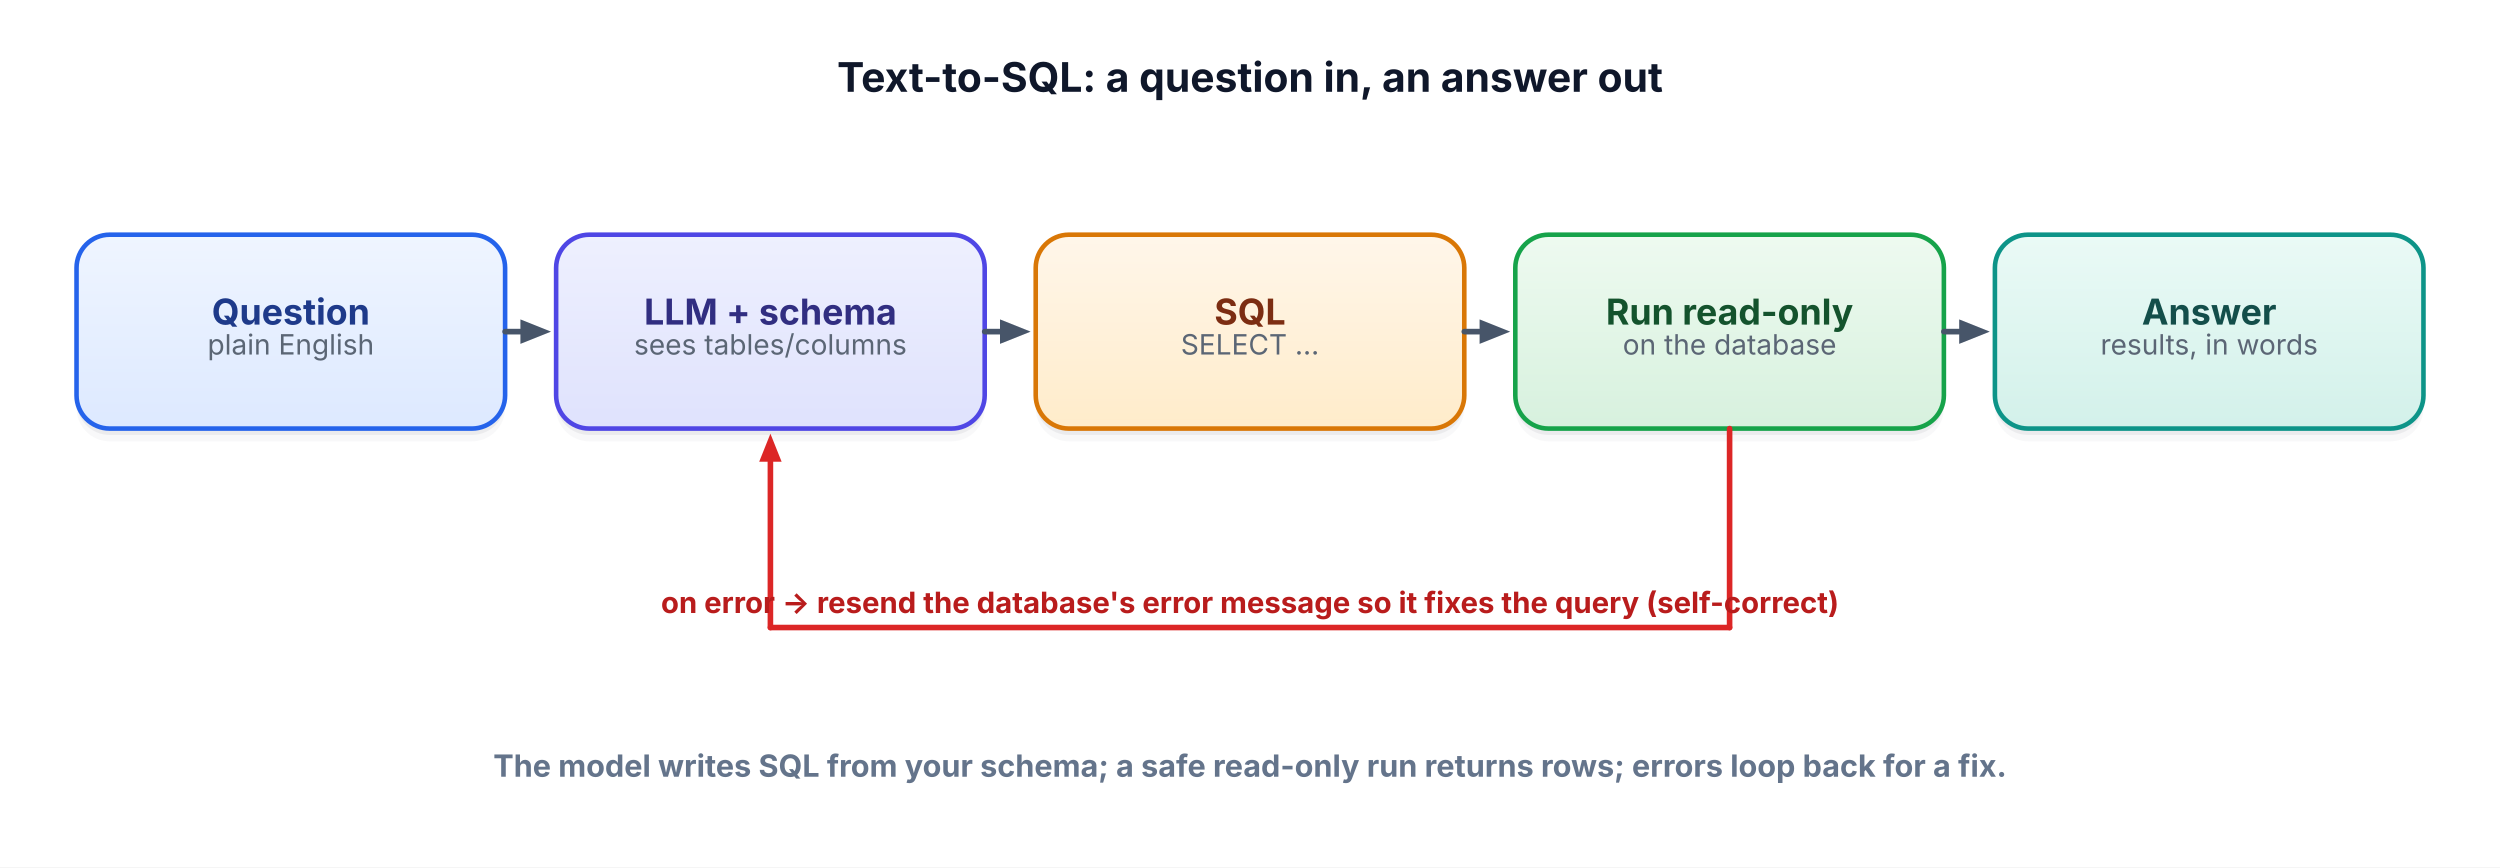
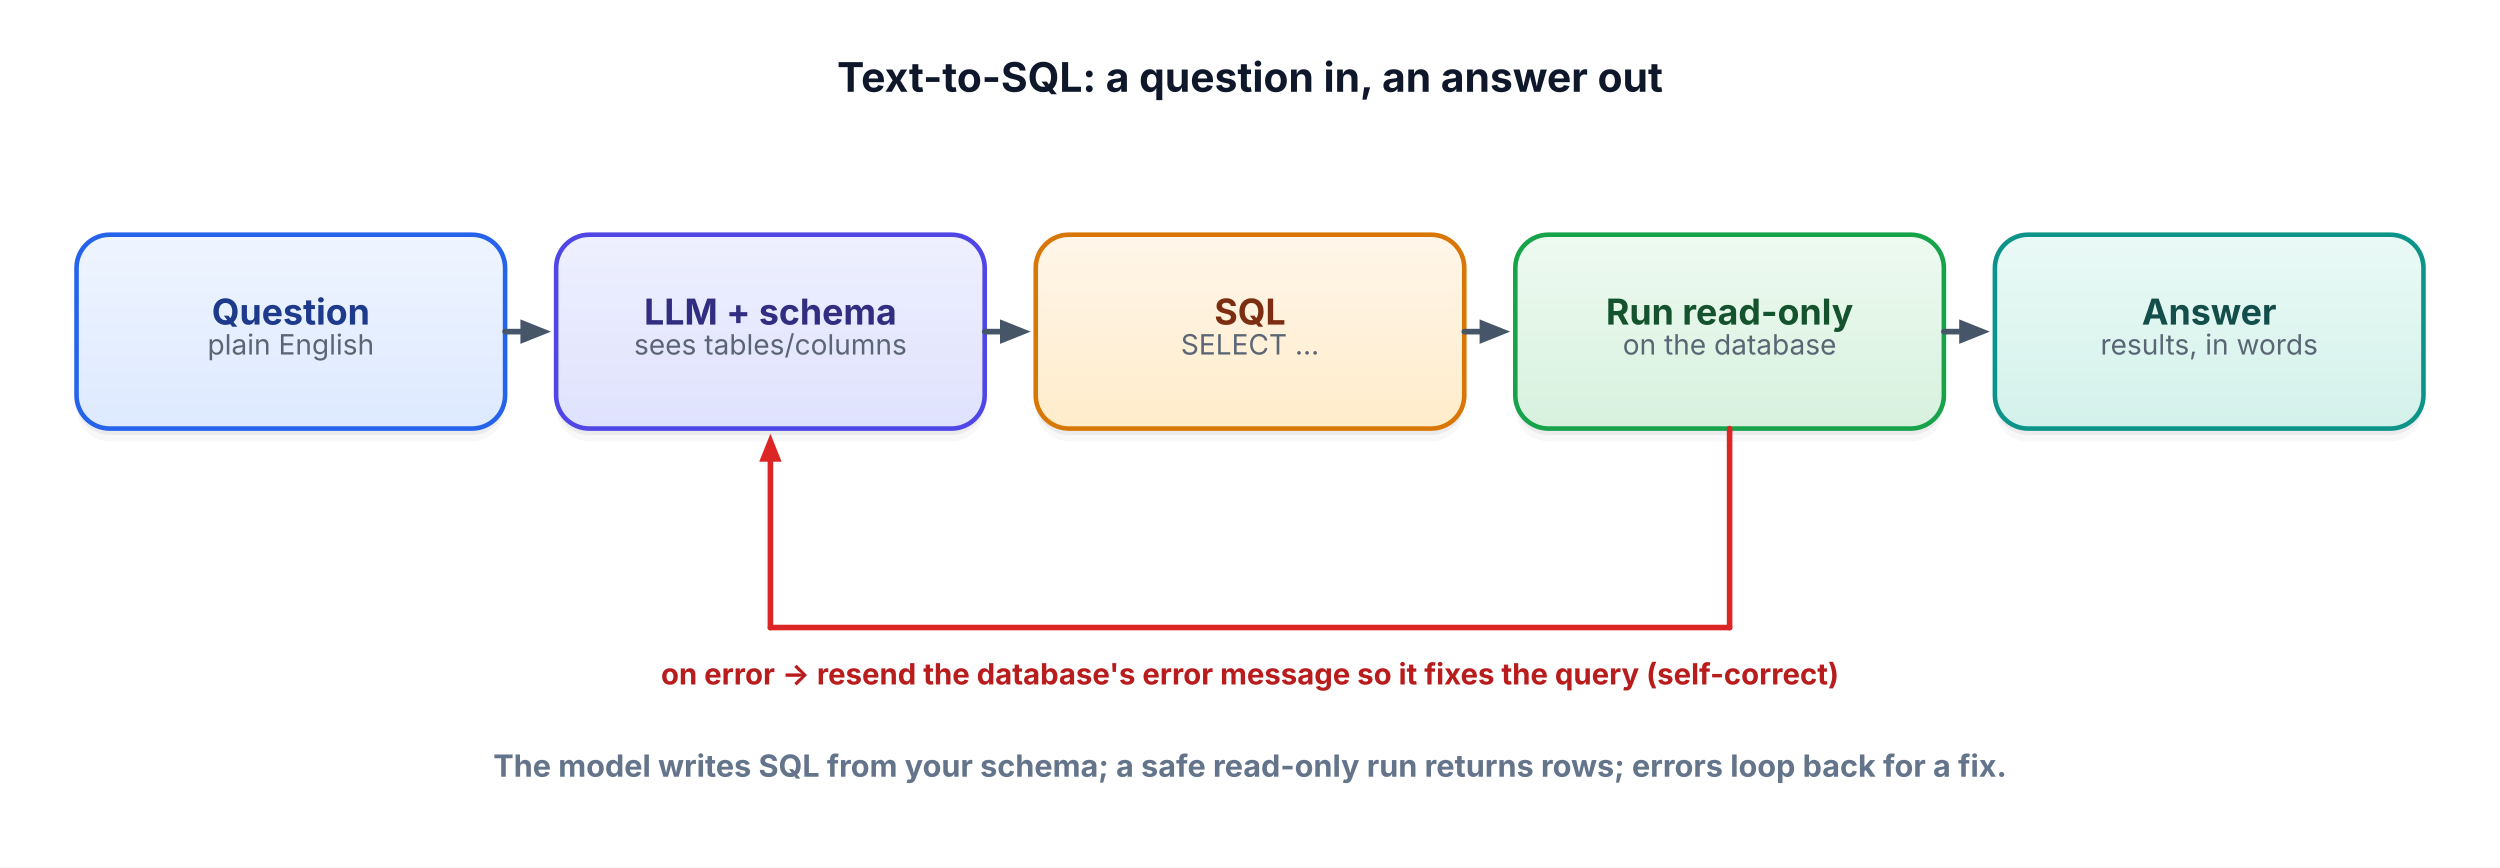
<svg xmlns="http://www.w3.org/2000/svg" viewBox="0 0 980 340" width="980" height="340" font-family="Inter, ui-sans-serif, Segoe UI, Roboto, DejaVu Sans, Helvetica, Arial, sans-serif">
  <defs>
    <linearGradient id="g_concept" x1="0" y1="0" x2="0" y2="1">
      <stop offset="0" stop-color="#eff5ff" />
      <stop offset="1" stop-color="#dde9ff" />
    </linearGradient>
    <linearGradient id="g_example" x1="0" y1="0" x2="0" y2="1">
      <stop offset="0" stop-color="#eefaf0" />
      <stop offset="1" stop-color="#d7f1de" />
    </linearGradient>
    <linearGradient id="g_key" x1="0" y1="0" x2="0" y2="1">
      <stop offset="0" stop-color="#fff6ea" />
      <stop offset="1" stop-color="#ffecca" />
    </linearGradient>
    <linearGradient id="g_practice" x1="0" y1="0" x2="0" y2="1">
      <stop offset="0" stop-color="#f4f0ff" />
      <stop offset="1" stop-color="#e7defb" />
    </linearGradient>
    <linearGradient id="g_deep" x1="0" y1="0" x2="0" y2="1">
      <stop offset="0" stop-color="#eafaf6" />
      <stop offset="1" stop-color="#d3f1ea" />
    </linearGradient>
    <linearGradient id="g_note" x1="0" y1="0" x2="0" y2="1">
      <stop offset="0" stop-color="#f1f5f9" />
      <stop offset="1" stop-color="#e5edf6" />
    </linearGradient>
    <linearGradient id="g_warn" x1="0" y1="0" x2="0" y2="1">
      <stop offset="0" stop-color="#fef1ef" />
      <stop offset="1" stop-color="#fde2dd" />
    </linearGradient>
    <linearGradient id="g_ink" x1="0" y1="0" x2="0" y2="1">
      <stop offset="0" stop-color="#eef2f7" />
      <stop offset="1" stop-color="#dfe6f0" />
    </linearGradient>
    <linearGradient id="g_plain" x1="0" y1="0" x2="0" y2="1">
      <stop offset="0" stop-color="#ffffff" />
      <stop offset="1" stop-color="#f3f7fc" />
    </linearGradient>
    <linearGradient id="g_accent" x1="0" y1="0" x2="0" y2="1">
      <stop offset="0" stop-color="#eef0fe" />
      <stop offset="1" stop-color="#dfe2fd" />
    </linearGradient>
  </defs>
  <rect x="0" y="0" width="980" height="340" fill="#ffffff" />
  <text x="490" y="30" font-family="Inter, ui-sans-serif, Segoe UI, Roboto, DejaVu Sans, Helvetica, Arial, sans-serif" font-size="16" fill="#0f172a" text-anchor="middle" font-weight="bold" dominant-baseline="middle" xml:space="preserve">Text-to-SQL: a question in, an answer out</text>
  <rect x="30" y="94.5" width="168" height="76" rx="13" ry="13" fill="#0f172a" opacity="0.055" />
  <rect x="30" y="97" width="168" height="76" rx="13" ry="13" fill="#1e293b" opacity="0.035" />
  <rect x="30" y="92" width="168" height="76" rx="13" ry="13" fill="url(#g_concept)" stroke="#2563eb" stroke-width="1.8" />
  <text x="114.0" y="122.0" font-family="Inter, ui-sans-serif, Segoe UI, Roboto, DejaVu Sans, Helvetica, Arial, sans-serif" font-size="14" fill="#1e3a8a" text-anchor="middle" font-weight="bold" dominant-baseline="middle" xml:space="preserve">Question</text>
  <text x="114.0" y="135.0" font-family="Inter, ui-sans-serif, Segoe UI, Roboto, DejaVu Sans, Helvetica, Arial, sans-serif" font-size="11" fill="#5b6675" text-anchor="middle" font-weight="normal" dominant-baseline="middle" xml:space="preserve">plain English</text>
  <rect x="218" y="94.5" width="168" height="76" rx="13" ry="13" fill="#0f172a" opacity="0.055" />
  <rect x="218" y="97" width="168" height="76" rx="13" ry="13" fill="#1e293b" opacity="0.035" />
  <rect x="218" y="92" width="168" height="76" rx="13" ry="13" fill="url(#g_accent)" stroke="#4f46e5" stroke-width="1.8" />
  <text x="302.0" y="122.0" font-family="Inter, ui-sans-serif, Segoe UI, Roboto, DejaVu Sans, Helvetica, Arial, sans-serif" font-size="14" fill="#312e81" text-anchor="middle" font-weight="bold" dominant-baseline="middle" xml:space="preserve">LLM + schema</text>
  <text x="302.0" y="135.0" font-family="Inter, ui-sans-serif, Segoe UI, Roboto, DejaVu Sans, Helvetica, Arial, sans-serif" font-size="11" fill="#5b6675" text-anchor="middle" font-weight="normal" dominant-baseline="middle" xml:space="preserve">sees tables/columns</text>
  <line x1="198" y1="130" x2="204.0" y2="130.0" stroke="#475569" stroke-width="2.2" stroke-linecap="round" />
  <polygon points="216.0,130.0 204.0,134.8 204.0,125.2" fill="#475569" />
  <rect x="406" y="94.5" width="168" height="76" rx="13" ry="13" fill="#0f172a" opacity="0.055" />
  <rect x="406" y="97" width="168" height="76" rx="13" ry="13" fill="#1e293b" opacity="0.035" />
  <rect x="406" y="92" width="168" height="76" rx="13" ry="13" fill="url(#g_key)" stroke="#d97706" stroke-width="1.8" />
  <text x="490.0" y="122.0" font-family="Inter, ui-sans-serif, Segoe UI, Roboto, DejaVu Sans, Helvetica, Arial, sans-serif" font-size="14" fill="#7c2d12" text-anchor="middle" font-weight="bold" dominant-baseline="middle" xml:space="preserve">SQL</text>
  <text x="490.0" y="135.0" font-family="Inter, ui-sans-serif, Segoe UI, Roboto, DejaVu Sans, Helvetica, Arial, sans-serif" font-size="11" fill="#5b6675" text-anchor="middle" font-weight="normal" dominant-baseline="middle" xml:space="preserve">SELECT ...</text>
  <line x1="386" y1="130" x2="392.0" y2="130.0" stroke="#475569" stroke-width="2.2" stroke-linecap="round" />
  <polygon points="404.0,130.0 392.0,134.8 392.0,125.2" fill="#475569" />
  <rect x="594" y="94.5" width="168" height="76" rx="13" ry="13" fill="#0f172a" opacity="0.055" />
  <rect x="594" y="97" width="168" height="76" rx="13" ry="13" fill="#1e293b" opacity="0.035" />
  <rect x="594" y="92" width="168" height="76" rx="13" ry="13" fill="url(#g_example)" stroke="#16a34a" stroke-width="1.8" />
  <text x="678.0" y="122.0" font-family="Inter, ui-sans-serif, Segoe UI, Roboto, DejaVu Sans, Helvetica, Arial, sans-serif" font-size="14" fill="#14532d" text-anchor="middle" font-weight="bold" dominant-baseline="middle" xml:space="preserve">Run read-only</text>
  <text x="678.0" y="135.0" font-family="Inter, ui-sans-serif, Segoe UI, Roboto, DejaVu Sans, Helvetica, Arial, sans-serif" font-size="11" fill="#5b6675" text-anchor="middle" font-weight="normal" dominant-baseline="middle" xml:space="preserve">on the database</text>
  <line x1="574" y1="130" x2="580.0" y2="130.0" stroke="#475569" stroke-width="2.2" stroke-linecap="round" />
  <polygon points="592.0,130.0 580.0,134.8 580.0,125.2" fill="#475569" />
  <rect x="782" y="94.5" width="168" height="76" rx="13" ry="13" fill="#0f172a" opacity="0.055" />
  <rect x="782" y="97" width="168" height="76" rx="13" ry="13" fill="#1e293b" opacity="0.035" />
  <rect x="782" y="92" width="168" height="76" rx="13" ry="13" fill="url(#g_deep)" stroke="#0d9488" stroke-width="1.8" />
  <text x="866.0" y="122.0" font-family="Inter, ui-sans-serif, Segoe UI, Roboto, DejaVu Sans, Helvetica, Arial, sans-serif" font-size="14" fill="#134e4a" text-anchor="middle" font-weight="bold" dominant-baseline="middle" xml:space="preserve">Answer</text>
  <text x="866.0" y="135.0" font-family="Inter, ui-sans-serif, Segoe UI, Roboto, DejaVu Sans, Helvetica, Arial, sans-serif" font-size="11" fill="#5b6675" text-anchor="middle" font-weight="normal" dominant-baseline="middle" xml:space="preserve">results, in words</text>
  <line x1="762" y1="130" x2="768.0" y2="130.0" stroke="#475569" stroke-width="2.2" stroke-linecap="round" />
  <polygon points="780.0,130.0 768.0,134.8 768.0,125.2" fill="#475569" />
  <line x1="678" y1="168" x2="678" y2="246" stroke="#dc2626" stroke-width="2.2" stroke-linecap="round" />
  <line x1="678" y1="246" x2="302" y2="246" stroke="#dc2626" stroke-width="2.2" stroke-linecap="round" />
  <line x1="302" y1="246" x2="302.0" y2="181.0" stroke="#dc2626" stroke-width="2.2" stroke-linecap="round" />
  <polygon points="302.0,170.0 306.4,181.0 297.6,181.0" fill="#dc2626" />
-   <text x="490" y="236" font-family="Inter, ui-sans-serif, Segoe UI, Roboto, DejaVu Sans, Helvetica, Arial, sans-serif" font-size="11.5" fill="#b91c1c" text-anchor="middle" font-weight="bold" dominant-baseline="middle" xml:space="preserve">on error → resend the database's error message so it fixes the query (self-correct)</text>
+   <text x="490" y="264" font-family="Inter, ui-sans-serif, Segoe UI, Roboto, DejaVu Sans, Helvetica, Arial, sans-serif" font-size="11.5" fill="#b91c1c" text-anchor="middle" font-weight="bold" dominant-baseline="middle" xml:space="preserve">on error → resend the database's error message so it fixes the query (self-correct)</text>
  <text x="490" y="300" font-family="Inter, ui-sans-serif, Segoe UI, Roboto, DejaVu Sans, Helvetica, Arial, sans-serif" font-size="12" fill="#64748b" text-anchor="middle" font-weight="bold" dominant-baseline="middle" xml:space="preserve">The model writes SQL from your schema; a safe read-only run returns rows; errors loop back for a fix.</text>
</svg>
